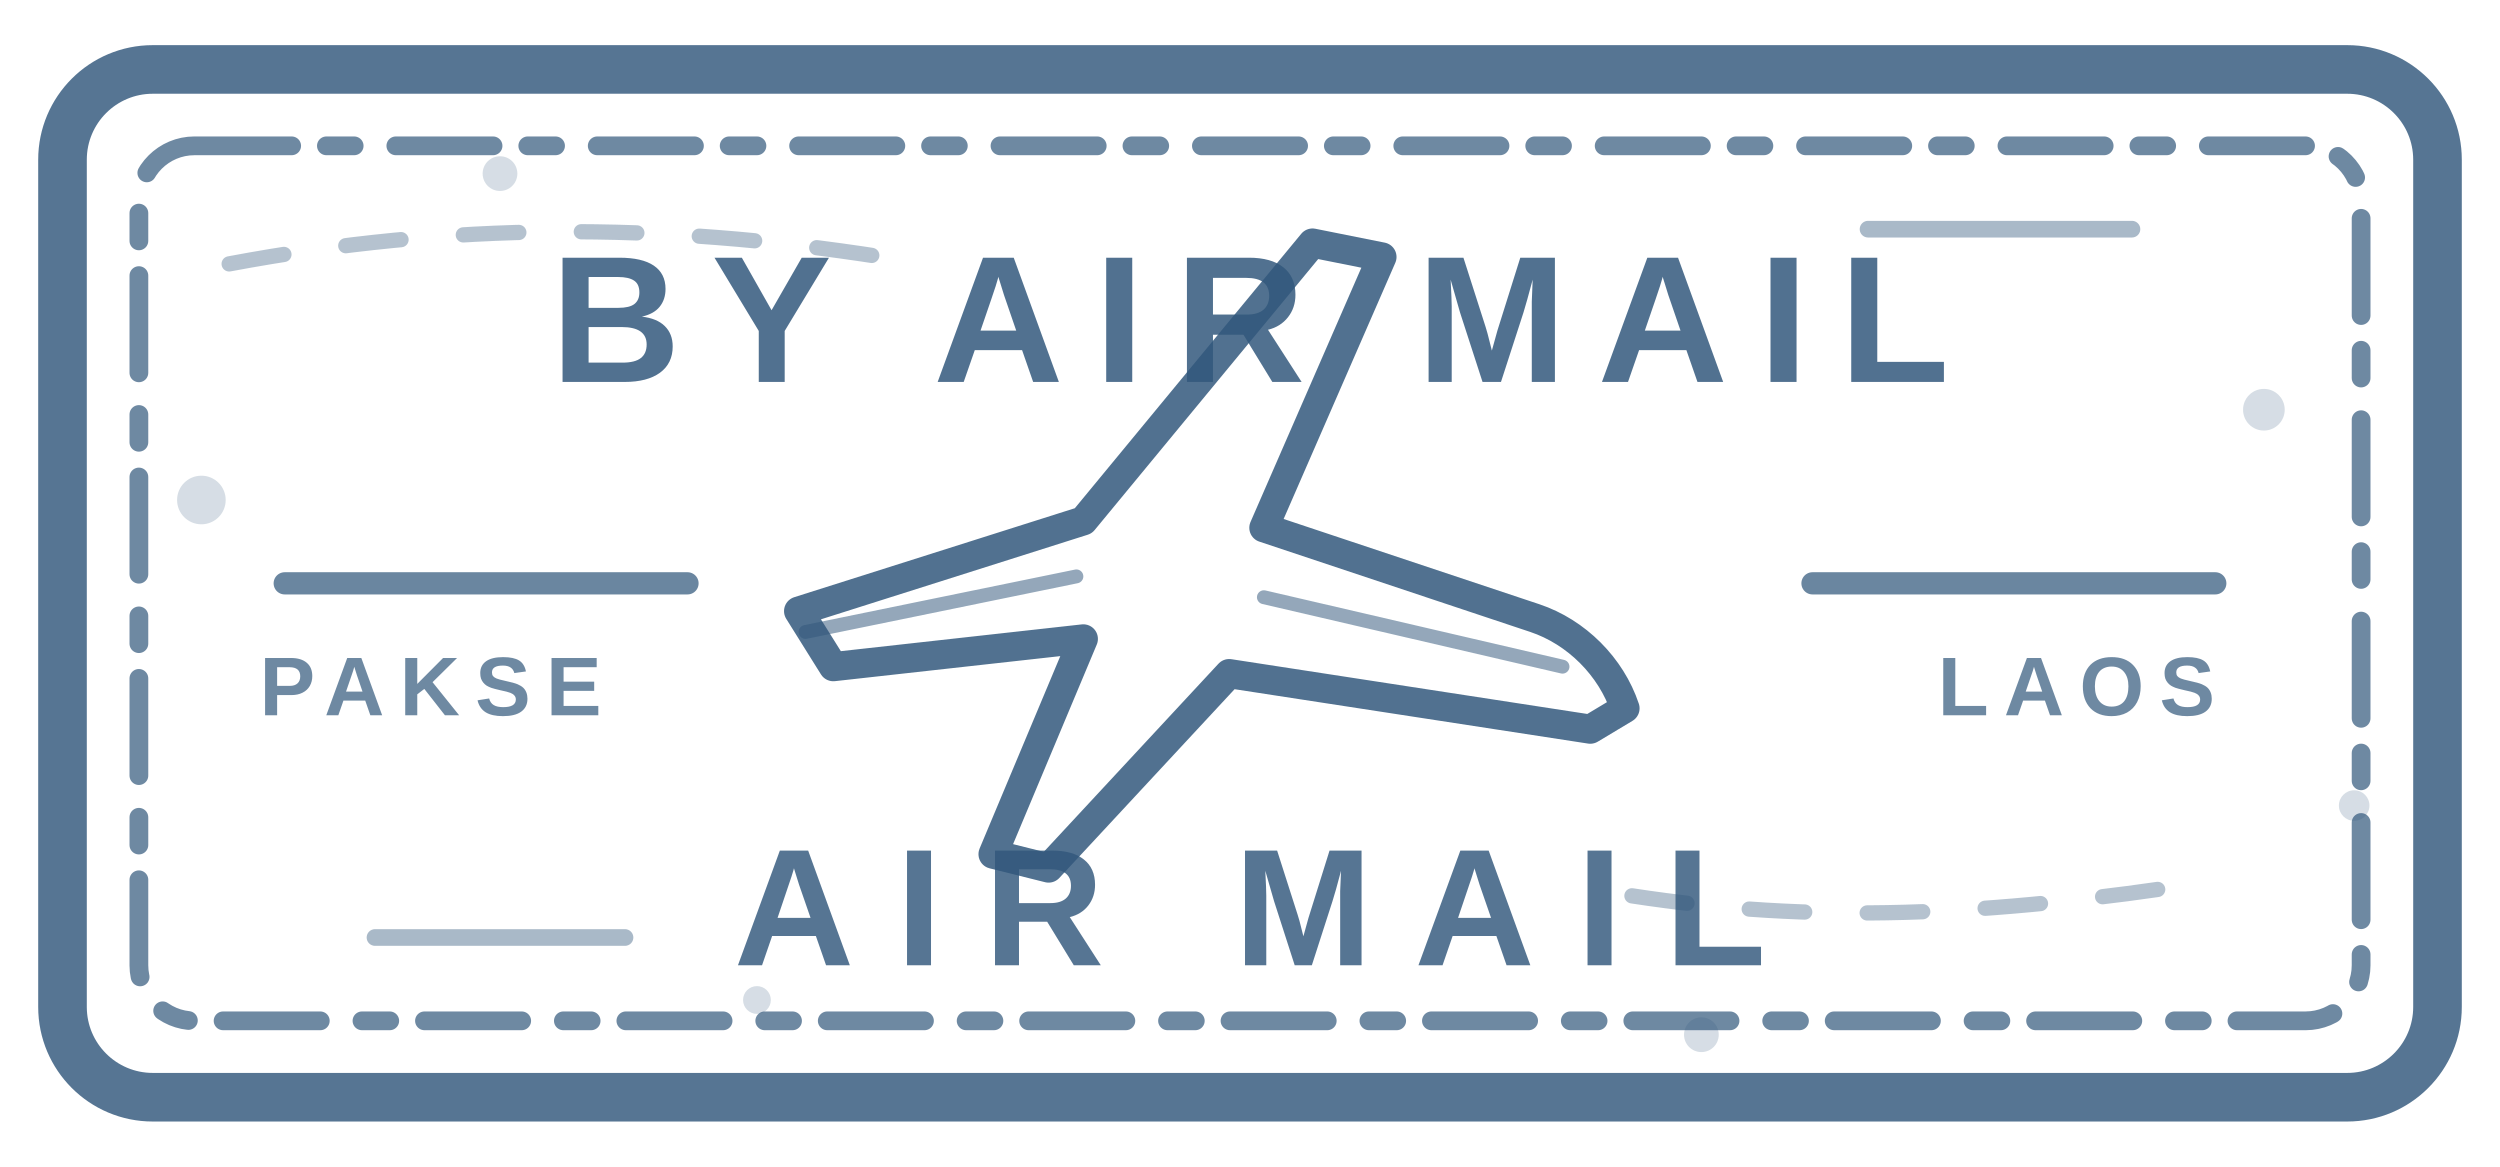
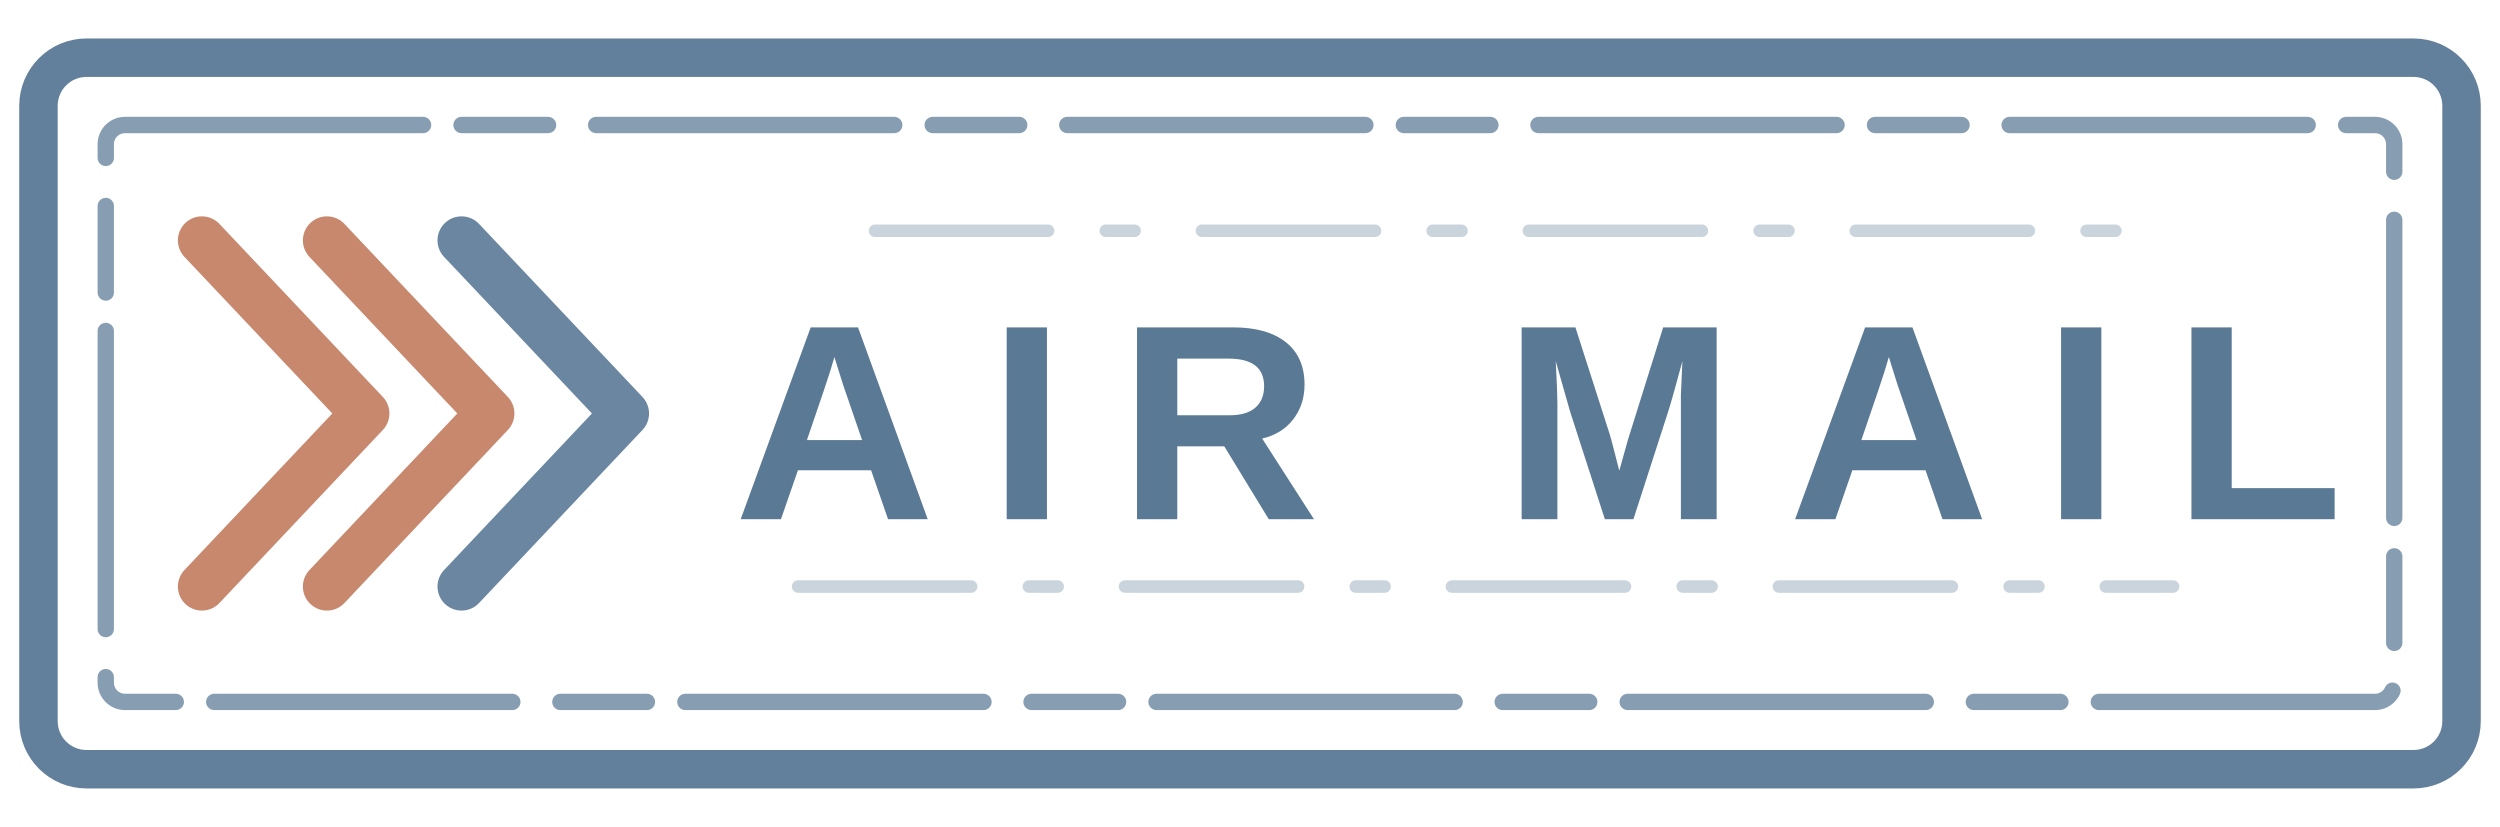
- <svg xmlns="http://www.w3.org/2000/svg" viewBox="0 0 360 168" role="img" aria-labelledby="title desc">
-   <g fill="none" stroke="#31577b" stroke-linecap="round" stroke-linejoin="round">
-     <rect x="9" y="10" width="342" height="148" rx="13" stroke-width="7" opacity=".82" />
-     <rect x="20" y="21" width="320" height="126" rx="8" stroke-width="2.7" stroke-dasharray="14 5 4 6" opacity=".7" />
-     <path d="M41 84h58m162 0h58" stroke-width="3.2" opacity=".72" />
-     <path d="m115 88 41-13 33-40 10 2-17 39 39 13c6 2 11 7 13 13l-5 3-52-8-26 28-8-2 13-31-36 4Z" stroke-width="4.2" opacity=".84" />
-     <path d="m116 91 39-8m27 3 43 10" stroke-width="2" opacity=".52" />
-     <path d="M33 38c32-6 62-6 94-1m108 92c26 4 51 3 83-2" stroke-width="2.2" stroke-dasharray="8 9" opacity=".36" />
-     <path d="M54 135h36m179-102h38" stroke-width="2.4" opacity=".42" />
+ <svg xmlns="http://www.w3.org/2000/svg" viewBox="0 0 260 86" role="img" aria-labelledby="title desc">
+   <g fill="none" stroke-linecap="round" stroke-linejoin="round">
+     <rect x="4" y="6" width="252" height="74" rx="5" stroke="#31577b" stroke-width="4" opacity=".76" />
+     <rect x="11" y="13" width="238" height="60" rx="2" stroke="#31577b" stroke-width="1.7" stroke-dasharray="31 4 9 5" opacity=".58" />
+     <path d="m21 25 17 18-17 18m13-36 17 18-17 18" stroke="#b76645" stroke-width="5" opacity=".78" />
+     <path d="m48 25 17 18-17 18" stroke="#31577b" stroke-width="5" opacity=".72" />
+     <path d="M83 61h143M91 24h132" stroke="#31577b" stroke-width="1.3" stroke-dasharray="18 6 3 7" opacity=".26" />
  </g>
-   <g fill="#31577b" font-family="Arial, Helvetica, sans-serif" text-anchor="middle">
-     <text x="180" y="55" font-size="26" font-weight="800" letter-spacing="4.4" opacity=".84">BY AIR MAIL</text>
-     <text x="180" y="139" font-size="24" font-weight="800" letter-spacing="6" opacity=".82">AIR MAIL</text>
-     <text x="62" y="103" font-size="12" font-weight="700" letter-spacing="2.2" opacity=".7">PAKSE</text>
-     <text x="299" y="103" font-size="12" font-weight="700" letter-spacing="2.2" opacity=".7">LAOS</text>
-   </g>
-   <g fill="#31577b" opacity=".2">
-     <circle cx="29" cy="72" r="3.5" />
-     <circle cx="72" cy="25" r="2.5" />
-     <circle cx="326" cy="59" r="3" />
-     <circle cx="245" cy="149" r="2.5" />
-     <circle cx="109" cy="144" r="2" />
-     <circle cx="339" cy="116" r="2.2" />
-   </g>
+   <text x="160" y="54" fill="#31577b" font-family="Arial Narrow, Arial, sans-serif" font-size="29" font-weight="700" letter-spacing="5.5" text-anchor="middle" opacity=".8">AIR MAIL</text>
</svg>
